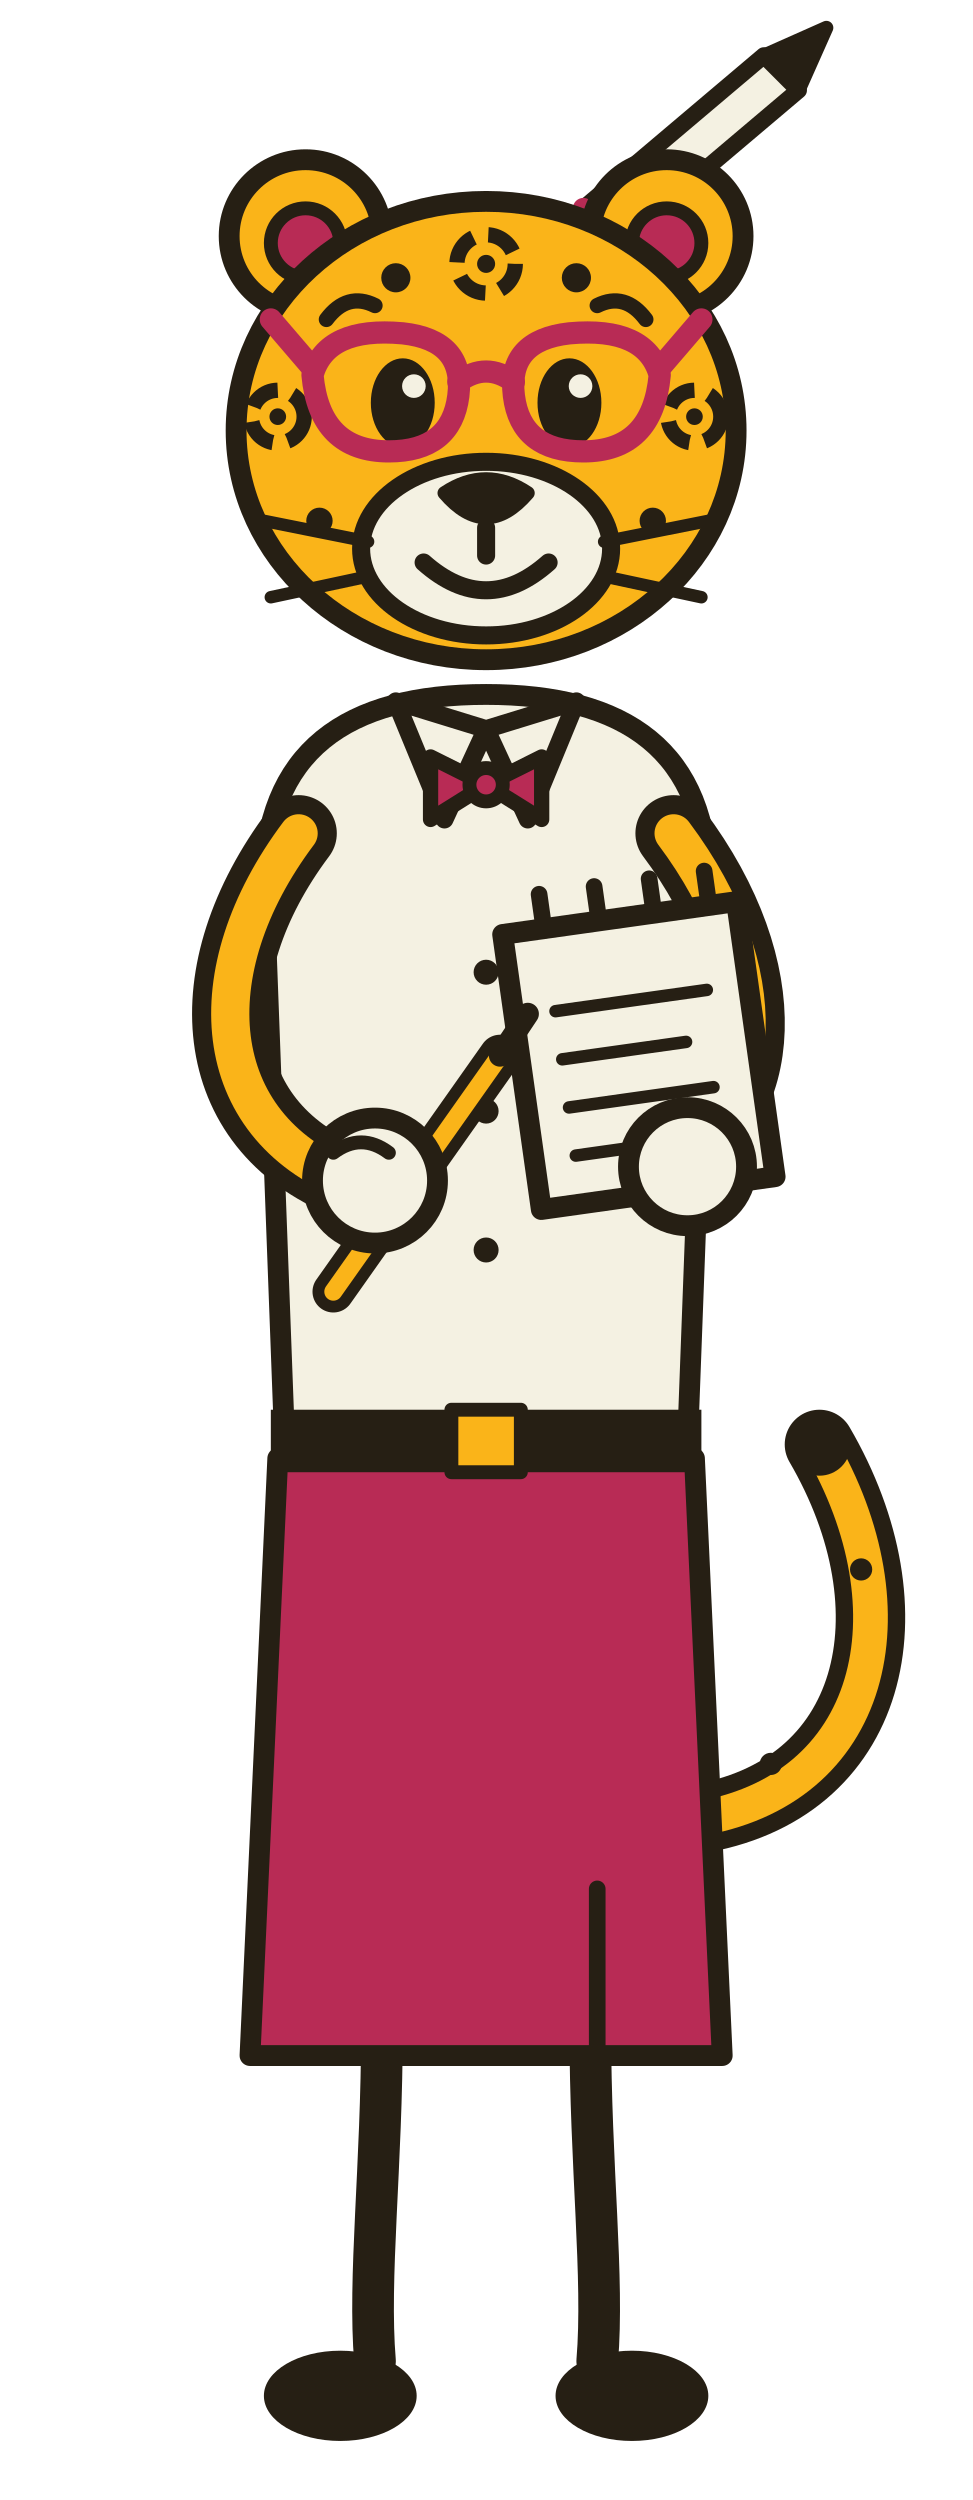
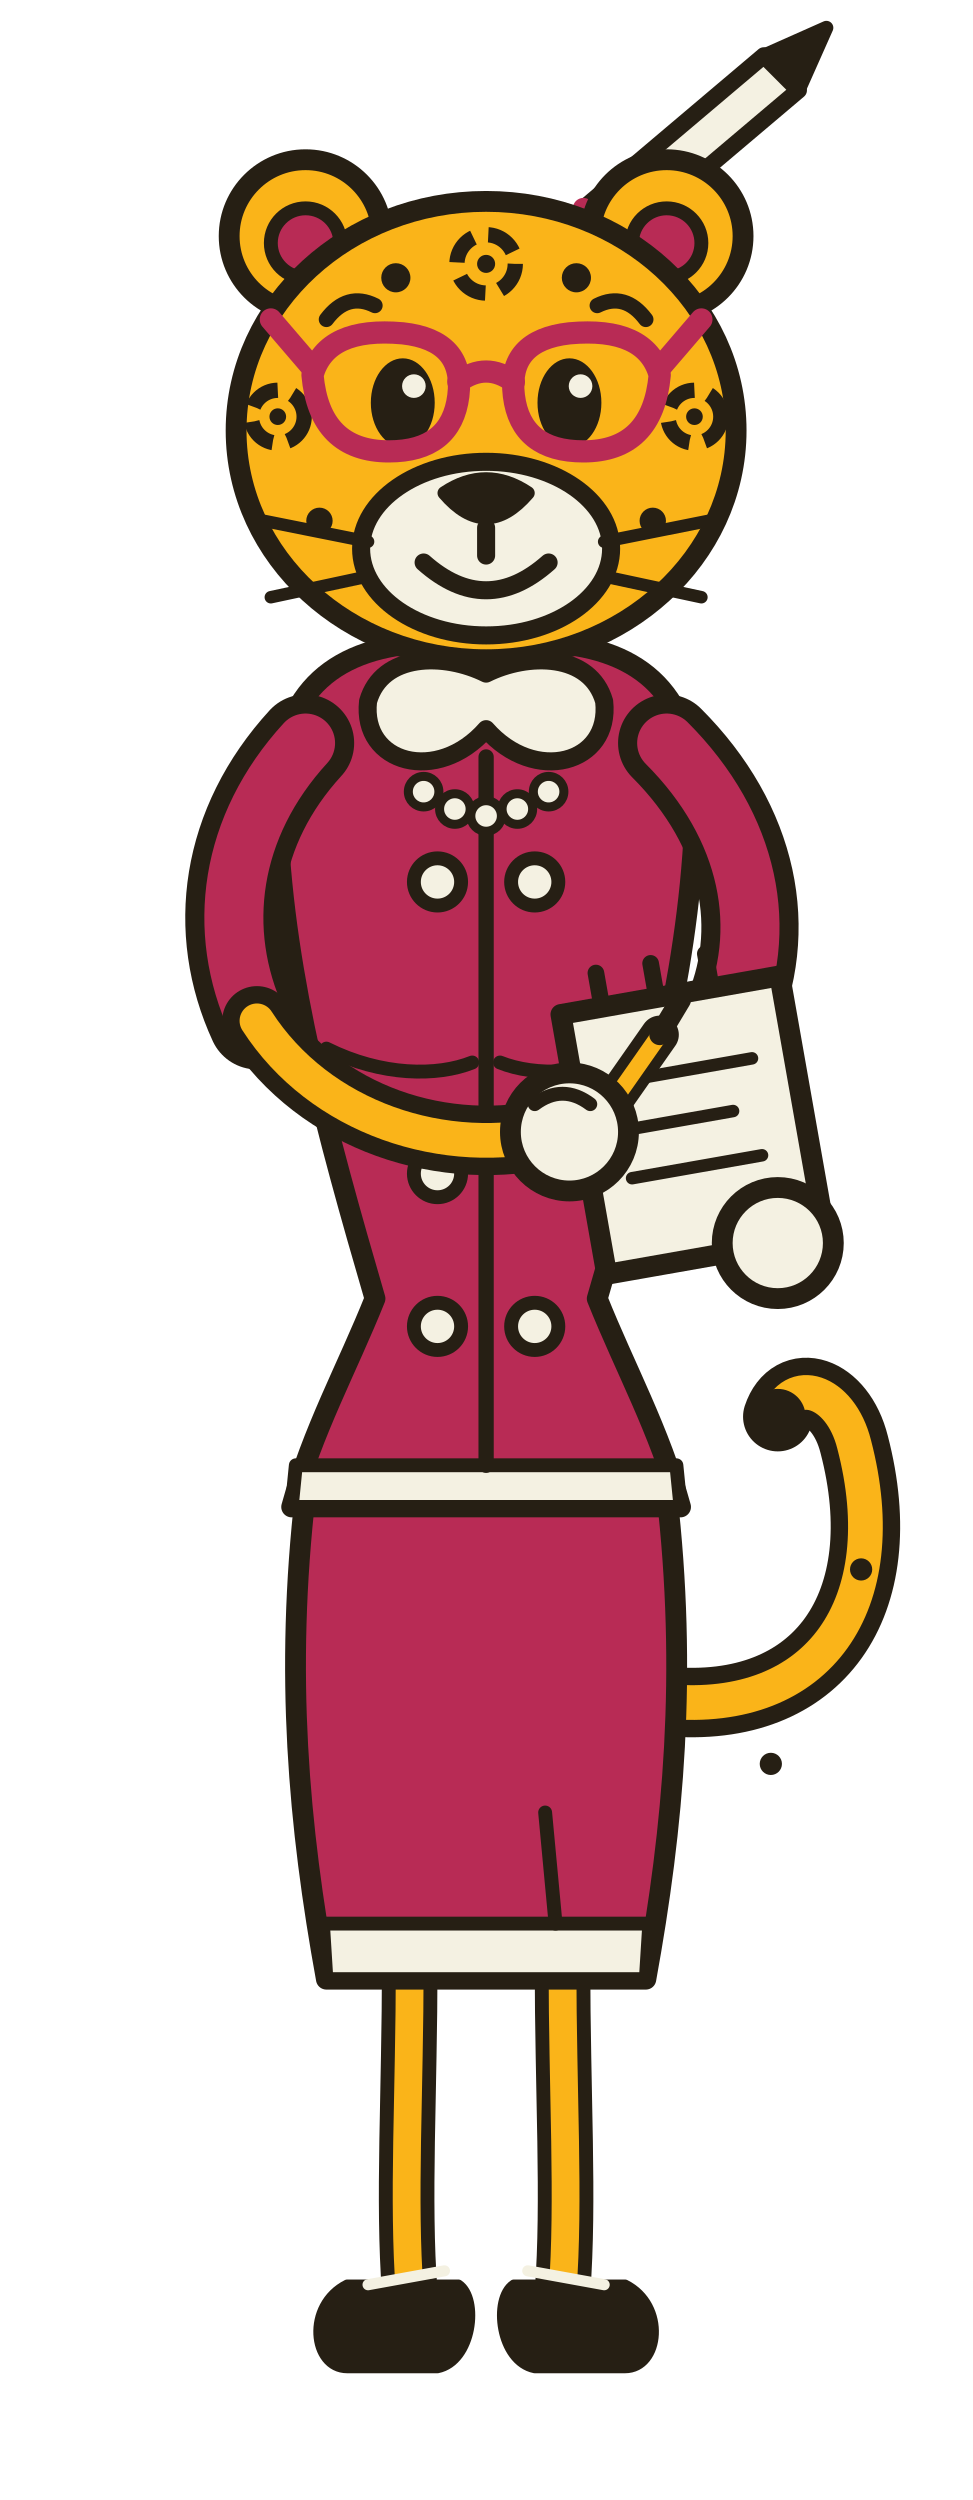
<svg xmlns="http://www.w3.org/2000/svg" viewBox="0 0 140 360" role="img" aria-label="Jaguar secretaria tomando nota">
  <g stroke="#261f14" stroke-linecap="round" stroke-linejoin="round">
-     <path d="M100 262 C126 258 132 232 118 208" fill="none" stroke-width="10" />
-     <path d="M100 262 C126 258 132 232 118 208" fill="none" stroke="#fab419" stroke-width="5" />
-     <circle cx="118" cy="208" r="4.5" fill="#261f14" stroke-width="0" />
-     <path d="M55 292 C55 312 53 328 54 340 M85 292 C85 312 87 328 86 340" fill="none" stroke-width="6" />
-     <ellipse cx="49" cy="345" rx="11" ry="6.5" fill="#261f14" stroke-width="0" />
-     <ellipse cx="91" cy="345" rx="11" ry="6.5" fill="#261f14" stroke-width="0" />
-     <path d="M40 210 H100 L104 296 H36 Z" fill="#b82b55" stroke-width="3" />
-     <path d="M86 296 V272" fill="none" stroke-width="2.4" />
-     <path d="M38 128 C38 108 50 100 70 100 C90 100 102 108 102 128 L99 208 H41 Z" fill="#f4f1e2" stroke-width="3" />
-     <rect x="39" y="203" width="62" height="9" fill="#261f14" stroke-width="0" />
-     <rect x="65" y="203" width="10" height="9" fill="#fab419" stroke-width="2" />
-     <path d="M57 101 L64 118 L70 105 Z M83 101 L76 118 L70 105 Z" fill="#f4f1e2" stroke-width="2.6" />
-     <path d="M62 109 L70 113 L62 118 Z M78 109 L70 113 L78 118 Z" fill="#b82b55" stroke-width="2.2" />
-     <circle cx="70" cy="113" r="2.4" fill="#b82b55" stroke-width="2" />
-     <circle cx="70" cy="140" r="1.8" fill="#261f14" stroke-width="0" />
-     <circle cx="70" cy="160" r="1.8" fill="#261f14" stroke-width="0" />
-     <circle cx="70" cy="180" r="1.8" fill="#261f14" stroke-width="0" />
-     <path d="M43 120 C28 140 30 162 50 170" fill="none" stroke-width="11" />
-     <path d="M43 120 C28 140 30 162 50 170" fill="none" stroke="#fab419" stroke-width="5.5" />
-     <path d="M97 120 C112 140 110 160 97 166" fill="none" stroke-width="11" />
-     <path d="M97 120 C112 140 110 160 97 166" fill="none" stroke="#fab419" stroke-width="5.5" />
-     <g transform="rotate(-8 92 152)">
-       <rect x="75" y="132" width="34" height="40" fill="#f4f1e2" stroke-width="3" />
-       <path d="M81 144 H103 M81 151 H99 M81 158 H102 M81 165 H96" fill="none" stroke-width="1.8" />
-       <path d="M81 132 v-5 M89 132 v-5 M97 132 v-5 M105 132 v-5" fill="none" stroke-width="2.4" />
+     <g transform="translate(0 -7)">
+       <path d="M96 252 C118 254 129 238 123 215 C121 207 114 205 112 211" fill="none" stroke-width="10" />
+       <path d="M96 252 C118 254 129 238 123 215 C121 207 114 205 112 211" fill="none" stroke="#fab419" stroke-width="5" />
+       <circle cx="112" cy="211" r="4" fill="#261f14" stroke-width="0" />
+       <path d="M59 290 C59 308 58 324 59 337 M81 290 C81 308 82 324 81 337" fill="none" stroke-width="8" />
+       <path d="M59 290 C59 308 58 324 59 337 M81 290 C81 308 82 324 81 337" fill="none" stroke="#fab419" stroke-width="4" />
+       <path d="M50 336 H66 C69 338 68 347 63 348 H50 C45 348 44 339 50 336 Z" fill="#261f14" stroke-width="1.5" />
+       <path d="M74 336 H90 C96 339 95 348 90 348 H77 C72 347 71 338 74 336 Z" fill="#261f14" stroke-width="1.5" />
+       <path d="M53 336 L64 334 M76 334 L87 336" fill="none" stroke="#f4f1e2" stroke-width="1.6" />
+       <path d="M44 222 H96 C99 248 97 270 93 292 H47 C43 270 41 248 44 222 Z" fill="#b82b55" stroke-width="3" />
+       <path d="M46.5 284 H93.5 L93 292 H47 Z" fill="#f4f1e2" stroke-width="2" />
+       <path d="M80 284 L78.5 268" fill="none" stroke-width="2" />
+       <path d="M57 100 C45 102 39 110 40 126 C41 148 47 170 54 194 C50 204 45 213 42 224 H98 C95 213 90 204 86 194 C93 170 99 148 100 126 C101 110 95 102 83 100 Z" fill="#b82b55" stroke-width="3" />
+       <path d="M42.6 218 H97.4 L98 224 H42 Z" fill="#f4f1e2" stroke-width="2" />
+       <path d="M70 116 V218" fill="none" stroke-width="2.2" />
+       <path d="M47 158 C55 162 63 162 68 160 M93 158 C85 162 77 162 72 160" fill="none" stroke-width="2" />
+       <g fill="#f4f1e2" stroke-width="2">
+         <circle cx="63" cy="134" r="3.4" />
+         <circle cx="63" cy="176" r="3.4" />
+         <circle cx="63" cy="198" r="3.4" />
+         <circle cx="77" cy="134" r="3.4" />
+         <circle cx="77" cy="198" r="3.4" />
+       </g>
+       <g fill="#f4f1e2" stroke-width="1.3">
+         <circle cx="61" cy="121" r="2.2" />
+         <circle cx="65.5" cy="123.5" r="2.2" />
+         <circle cx="70" cy="124.5" r="2.2" />
+         <circle cx="74.5" cy="123.5" r="2.2" />
+         <circle cx="79" cy="121" r="2.2" />
+       </g>
+       <path d="M70 104 C64 101 55 101 53 108 C52 117 63 120 70 112 C77 120 88 117 87 108 C85 101 76 101 70 104 Z" fill="#f4f1e2" stroke-width="2.6" />
+       <path d="M96 114 C108 126 111 141 105 154" fill="none" stroke-width="14" />
+       <path d="M96 114 C108 126 111 141 105 154" fill="none" stroke="#b82b55" stroke-width="8.5" />
+       <path d="M105 154 C111 166 113 176 111 184" fill="none" stroke-width="10" />
+       <path d="M105 154 C111 166 113 176 111 184" fill="none" stroke="#fab419" stroke-width="5" />
+       <g transform="rotate(-10 100 170)">
+         <rect x="84" y="150" width="32" height="38" fill="#f4f1e2" stroke-width="3" />
+         <path d="M90 161 H110 M90 168 H106 M90 175 H109" fill="none" stroke-width="1.8" />
+         <path d="M90 150 v-5 M98 150 v-5 M106 150 v-5" fill="none" stroke-width="2.4" />
+       </g>
+       <circle cx="112" cy="186" r="8" fill="#f4f1e2" stroke-width="3" />
+       <path d="M44 114 C33 126 31 141 37 154" fill="none" stroke-width="14" />
+       <path d="M44 114 C33 126 31 141 37 154" fill="none" stroke="#b82b55" stroke-width="8.5" />
+       <path d="M37 154 C46 168 64 174 80 170" fill="none" stroke-width="10" />
+       <path d="M37 154 C46 168 64 174 80 170" fill="none" stroke="#fab419" stroke-width="5" />
+       <path d="M81 176 L95 156" stroke-width="5.5" />
+       <path d="M81 176 L95 156" stroke="#fab419" stroke-width="2.4" />
+       <path d="M95 156 L98 151" stroke-width="3" />
+       <circle cx="82" cy="170" r="8.5" fill="#f4f1e2" stroke-width="3" />
+       <path d="M77 166 q4 -3 8 0" fill="none" stroke-width="2" />
    </g>
-     <path d="M48 186 L72 152" stroke-width="6" />
-     <path d="M48 186 L72 152" stroke="#fab419" stroke-width="2.6" />
-     <path d="M72 152 L76 146" stroke-width="3.2" />
-     <circle cx="54" cy="170" r="9" fill="#f4f1e2" stroke-width="3" />
-     <path d="M48 166 q4 -3 8 0" fill="none" stroke-width="2" />
-     <circle cx="99" cy="168" r="8.5" fill="#f4f1e2" stroke-width="3" />
    <path d="M84 30 L110 8 L115 13 L89 35 Z" fill="#f4f1e2" stroke-width="2.4" />
    <path d="M110 8 L119 4 L115 13 Z" fill="#261f14" stroke-width="2" />
    <path d="M84 30 L89 35" stroke="#b82b55" stroke-width="3" />
    <circle cx="44" cy="34" r="11" fill="#fab419" stroke-width="3" />
    <circle cx="96" cy="34" r="11" fill="#fab419" stroke-width="3" />
    <circle cx="44" cy="35" r="5" fill="#b82b55" stroke-width="2" />
    <circle cx="96" cy="35" r="5" fill="#b82b55" stroke-width="2" />
    <ellipse cx="70" cy="62" rx="36" ry="33" fill="#fab419" stroke-width="3" />
  </g>
  <g fill="none" stroke="#261f14" stroke-width="2.2" stroke-dasharray="4.5 2.2">
    <circle cx="70" cy="38" r="4.2" />
    <circle cx="40" cy="60" r="3.8" />
    <circle cx="100" cy="60" r="3.8" />
  </g>
  <g fill="#261f14">
    <circle cx="70" cy="38" r="1.3" />
    <circle cx="40" cy="60" r="1.2" />
    <circle cx="100" cy="60" r="1.2" />
    <circle cx="57" cy="40" r="2.1" />
    <circle cx="83" cy="40" r="2.1" />
    <circle cx="46" cy="75" r="1.9" />
    <circle cx="94" cy="75" r="1.9" />
    <circle cx="124" cy="226" r="1.6" />
    <circle cx="111" cy="254" r="1.6" />
  </g>
  <g fill="none" stroke="#261f14" stroke-width="2.2" stroke-linecap="round">
    <path d="M47 46 q3 -4 7 -2" />
    <path d="M93 46 q-3 -4 -7 -2" />
  </g>
  <g stroke="#261f14" stroke-linecap="round" stroke-linejoin="round">
    <ellipse cx="70" cy="79" rx="18" ry="12.5" fill="#f4f1e2" stroke-width="2.6" />
    <path d="M64 71 Q70 67 76 71 Q70 78 64 71 Z" fill="#261f14" stroke-width="2" />
    <path d="M70 76 V80 M61 81 Q70 89 79 81" fill="none" stroke-width="2.6" />
    <path d="M53 78 L38 75 M53 83 L39 86 M87 78 L102 75 M87 83 L101 86" fill="none" stroke-width="1.8" />
    <ellipse cx="58" cy="58" rx="4.6" ry="6.4" fill="#261f14" stroke-width="0" />
    <ellipse cx="82" cy="58" rx="4.6" ry="6.4" fill="#261f14" stroke-width="0" />
    <circle cx="59.6" cy="55.6" r="1.7" fill="#f4f1e2" stroke-width="0" />
    <circle cx="83.6" cy="55.6" r="1.7" fill="#f4f1e2" stroke-width="0" />
    <g fill="none" stroke="#b82b55" stroke-width="3.2">
      <path d="M45 54 Q47 47 58 48 Q67 49 66 57 Q65 65 56 65 Q46 65 45 54 Z" />
      <path d="M95 54 Q93 47 82 48 Q73 49 74 57 Q75 65 84 65 Q94 65 95 54 Z" />
      <path d="M45 53 L39 46 M95 53 L101 46 M66 55 Q70 52 74 55" />
    </g>
  </g>
</svg>
